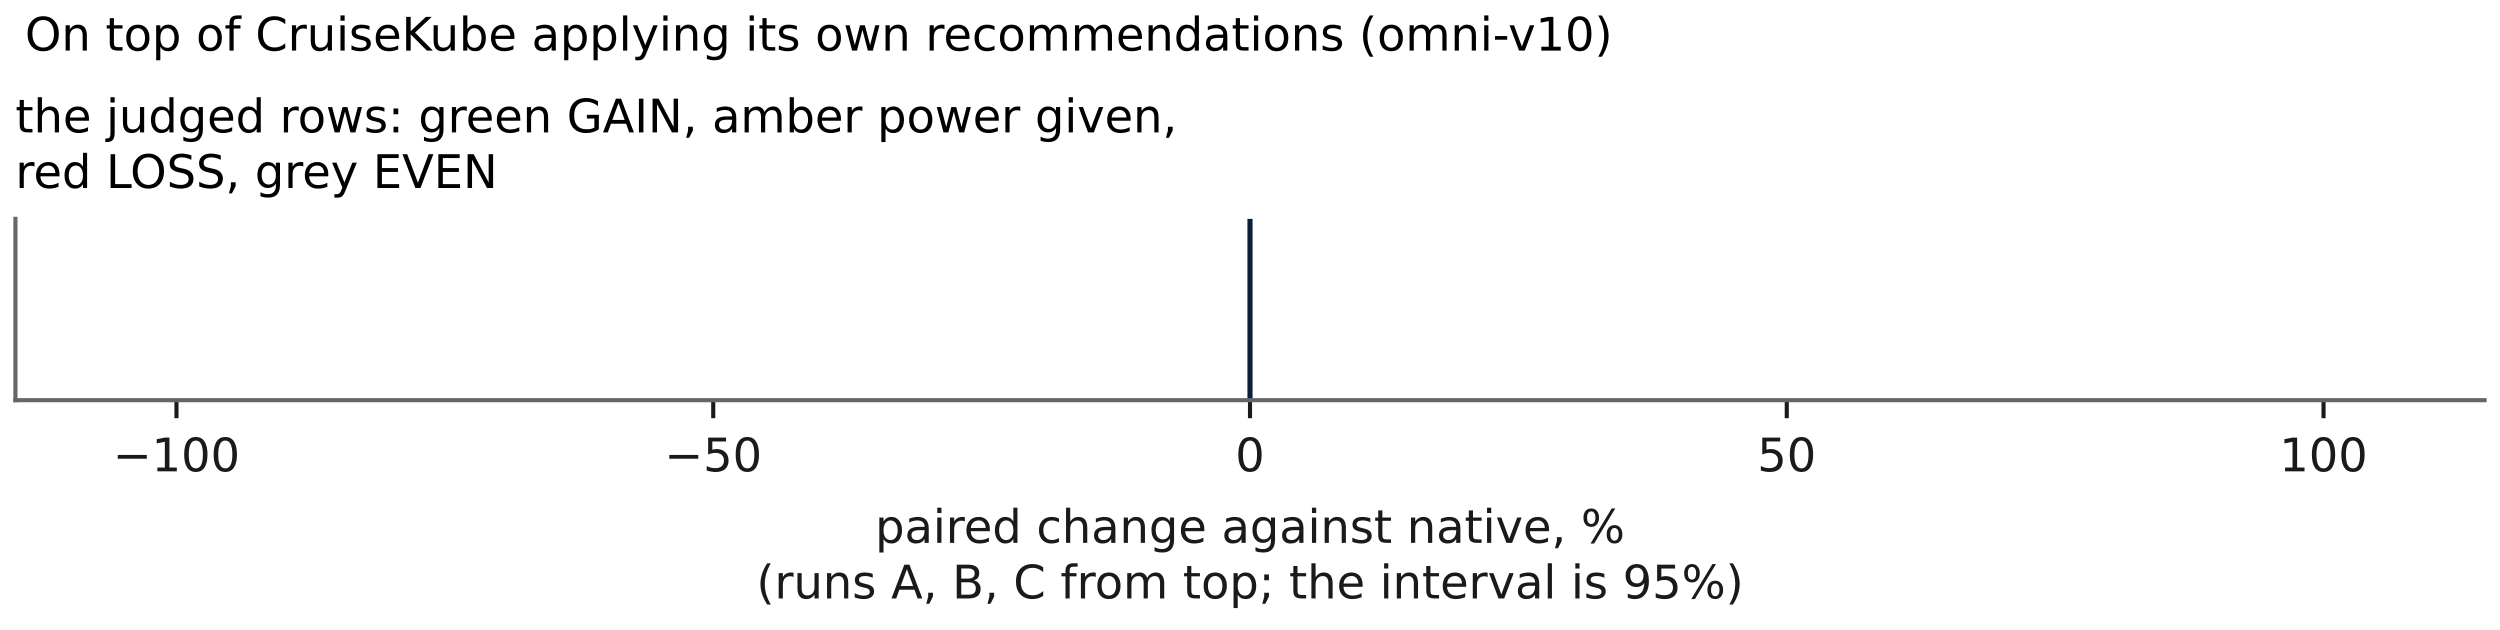
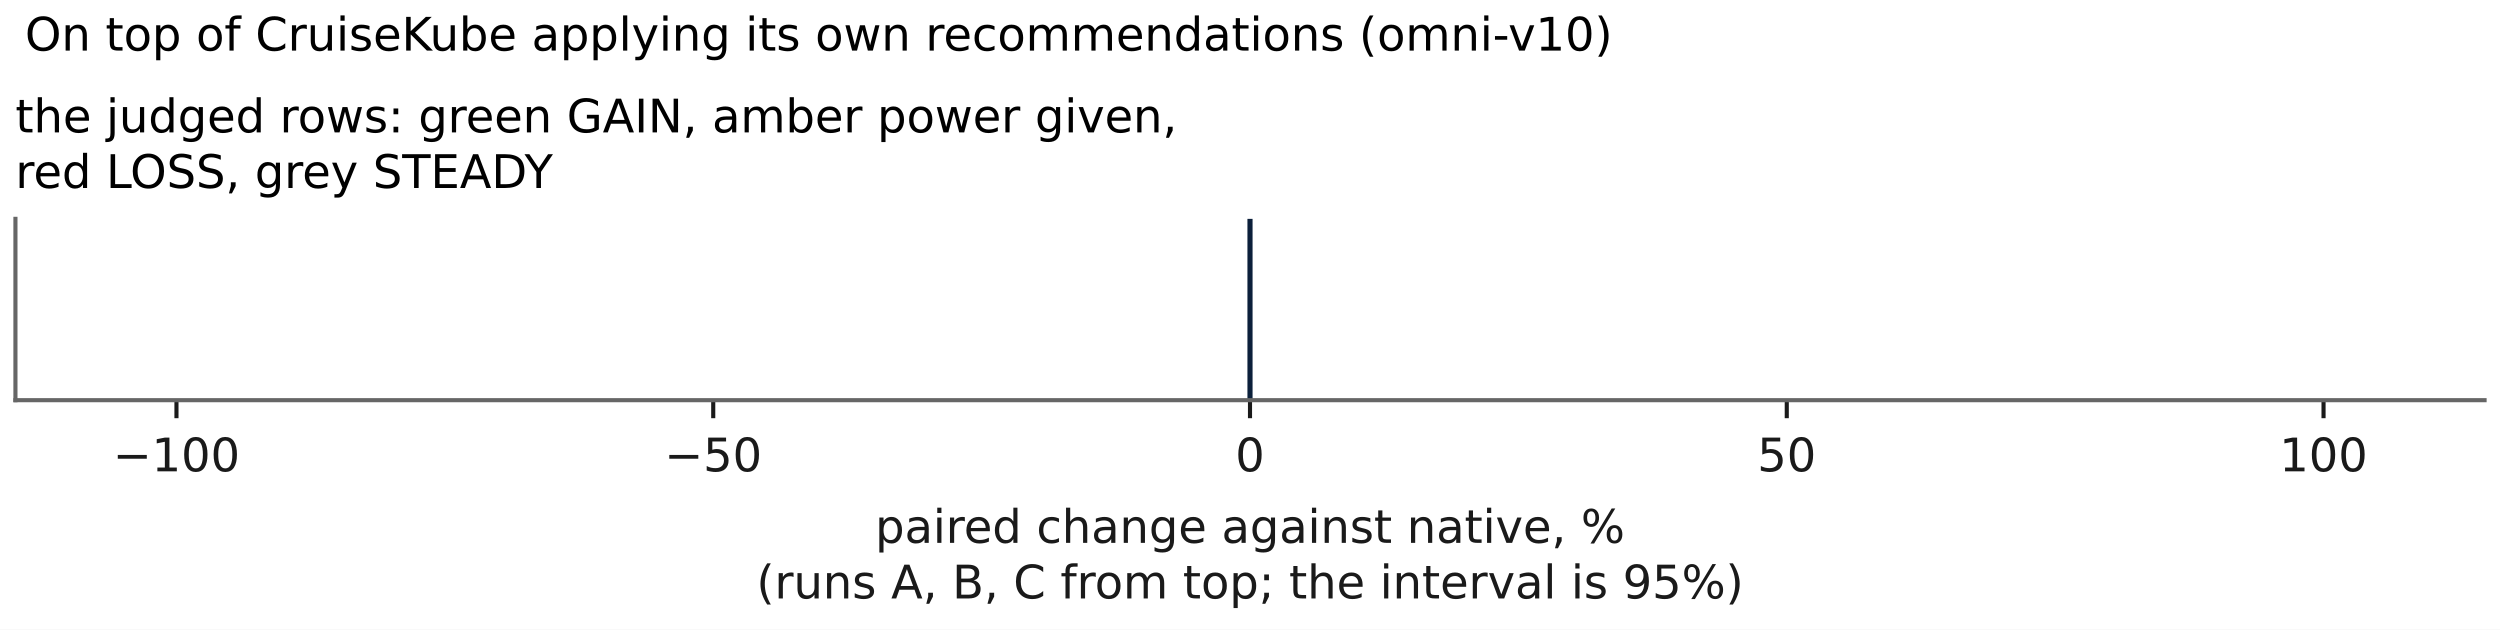
<svg xmlns="http://www.w3.org/2000/svg" xmlns:xlink="http://www.w3.org/1999/xlink" width="486pt" height="122.4pt" viewBox="0 0 486 122.4" version="1.1">
  <defs>
    <style type="text/css">*{stroke-linejoin: round; stroke-linecap: butt}</style>
  </defs>
  <g id="figure_1">
    <g id="patch_1">
      <path d="M 0 122.4  L 486 122.4  L 486 0  L 0 0  z " style="fill: #ffffff" />
    </g>
    <g id="axes_1">
      <g id="patch_2">
        <path d="M 3 77.795  L 483 77.795  L 483 42.543  L 3 42.543  z " style="fill: #ffffff" />
      </g>
      <g id="matplotlib.axis_1">
        <g id="xtick_1">
          <g id="line2d_1">
            <defs>
              <path id="m814b2a8047" d="M 0 0  L 0 3.5  " style="stroke: #1a1a1a; stroke-width: 0.8" />
            </defs>
            <g>
              <use xlink:href="#m814b2a8047" x="34.305" y="77.795" style="fill: #1a1a1a; stroke: #1a1a1a; stroke-width: 0.8" />
            </g>
          </g>
          <g id="text_1">
            <text style="font-size: 9px; font-family: 'DejaVu Sans'; text-anchor: middle; fill: #1a1a1a" x="34.305" y="91.633" transform="rotate(-0 34.30456 91.63273)">−100</text>
          </g>
        </g>
        <g id="xtick_2">
          <g id="line2d_2">
            <g>
              <use xlink:href="#m814b2a8047" x="138.652" y="77.795" style="fill: #1a1a1a; stroke: #1a1a1a; stroke-width: 0.8" />
            </g>
          </g>
          <g id="text_2">
            <text style="font-size: 9px; font-family: 'DejaVu Sans'; text-anchor: middle; fill: #1a1a1a" x="138.652" y="91.633" transform="rotate(-0 138.6523 91.63273)">−50</text>
          </g>
        </g>
        <g id="xtick_3">
          <g id="line2d_3">
            <g>
              <use xlink:href="#m814b2a8047" x="243" y="77.795" style="fill: #1a1a1a; stroke: #1a1a1a; stroke-width: 0.8" />
            </g>
          </g>
          <g id="text_3">
            <text style="font-size: 9px; font-family: 'DejaVu Sans'; text-anchor: middle; fill: #1a1a1a" x="243" y="91.633" transform="rotate(-0 243 91.63273)">0</text>
          </g>
        </g>
        <g id="xtick_4">
          <g id="line2d_4">
            <g>
              <use xlink:href="#m814b2a8047" x="347.348" y="77.795" style="fill: #1a1a1a; stroke: #1a1a1a; stroke-width: 0.8" />
            </g>
          </g>
          <g id="text_4">
            <text style="font-size: 9px; font-family: 'DejaVu Sans'; text-anchor: middle; fill: #1a1a1a" x="347.348" y="91.633" transform="rotate(-0 347.3477 91.63273)">50</text>
          </g>
        </g>
        <g id="xtick_5">
          <g id="line2d_5">
            <g>
              <use xlink:href="#m814b2a8047" x="451.695" y="77.795" style="fill: #1a1a1a; stroke: #1a1a1a; stroke-width: 0.8" />
            </g>
          </g>
          <g id="text_5">
            <text style="font-size: 9px; font-family: 'DejaVu Sans'; text-anchor: middle; fill: #1a1a1a" x="451.695" y="91.633" transform="rotate(-0 451.6954 91.63273)">100</text>
          </g>
        </g>
        <g id="text_6">
          <text style="font-size: 9px; font-family: 'DejaVu Sans'; fill: #1a1a1a" transform="translate(170.1323 105.5343)">paired change against native, %</text>
          <text style="font-size: 9px; font-family: 'DejaVu Sans'; fill: #1a1a1a" transform="translate(147.0516 116.3368)">(runs A, B, C from top; the interval is 95%)</text>
        </g>
      </g>
      <g id="matplotlib.axis_2" />
      <g id="line2d_6">
        <path d="M 243 77.795  L 243 42.543  " clip-path="url(#p80d1becee0)" style="fill: none; stroke: #0b1f3a; stroke-linecap: square" />
      </g>
      <g id="patch_3">
        <path d="M 3 77.795  L 3 42.543  " style="fill: none; stroke: #666666; stroke-width: 0.8; stroke-linejoin: miter; stroke-linecap: square" />
      </g>
      <g id="patch_4">
        <path d="M 3 77.795  L 483 77.795  " style="fill: none; stroke: #666666; stroke-width: 0.8; stroke-linejoin: miter; stroke-linecap: square" />
      </g>
      <g id="text_7">
        <text style="font-size: 9px; font-family: 'DejaVu Sans'" transform="translate(3.00024 25.7409)">the judged rows: green GAIN, amber power given,</text>
-         <text style="font-size: 9px; font-family: 'DejaVu Sans'" transform="translate(3.00024 36.54336)">red LOSS, grey EVEN</text>
+         <text style="font-size: 9px; font-family: 'DejaVu Sans'" transform="translate(3.00024 36.54336)">red LOSS, grey STEADY</text>
      </g>
    </g>
    <g id="text_8">
      <text style="font-size: 9px; font-family: 'DejaVu Sans'; text-anchor: start" x="4.86" y="9.839" transform="rotate(-0 4.86 9.838834)">On top of CruiseKube applying its own recommendations (omni-v10)</text>
    </g>
  </g>
  <defs>
    <clipPath id="p80d1becee0">
      <rect x="3" y="42.543" width="480" height="35.251" />
    </clipPath>
  </defs>
</svg>
